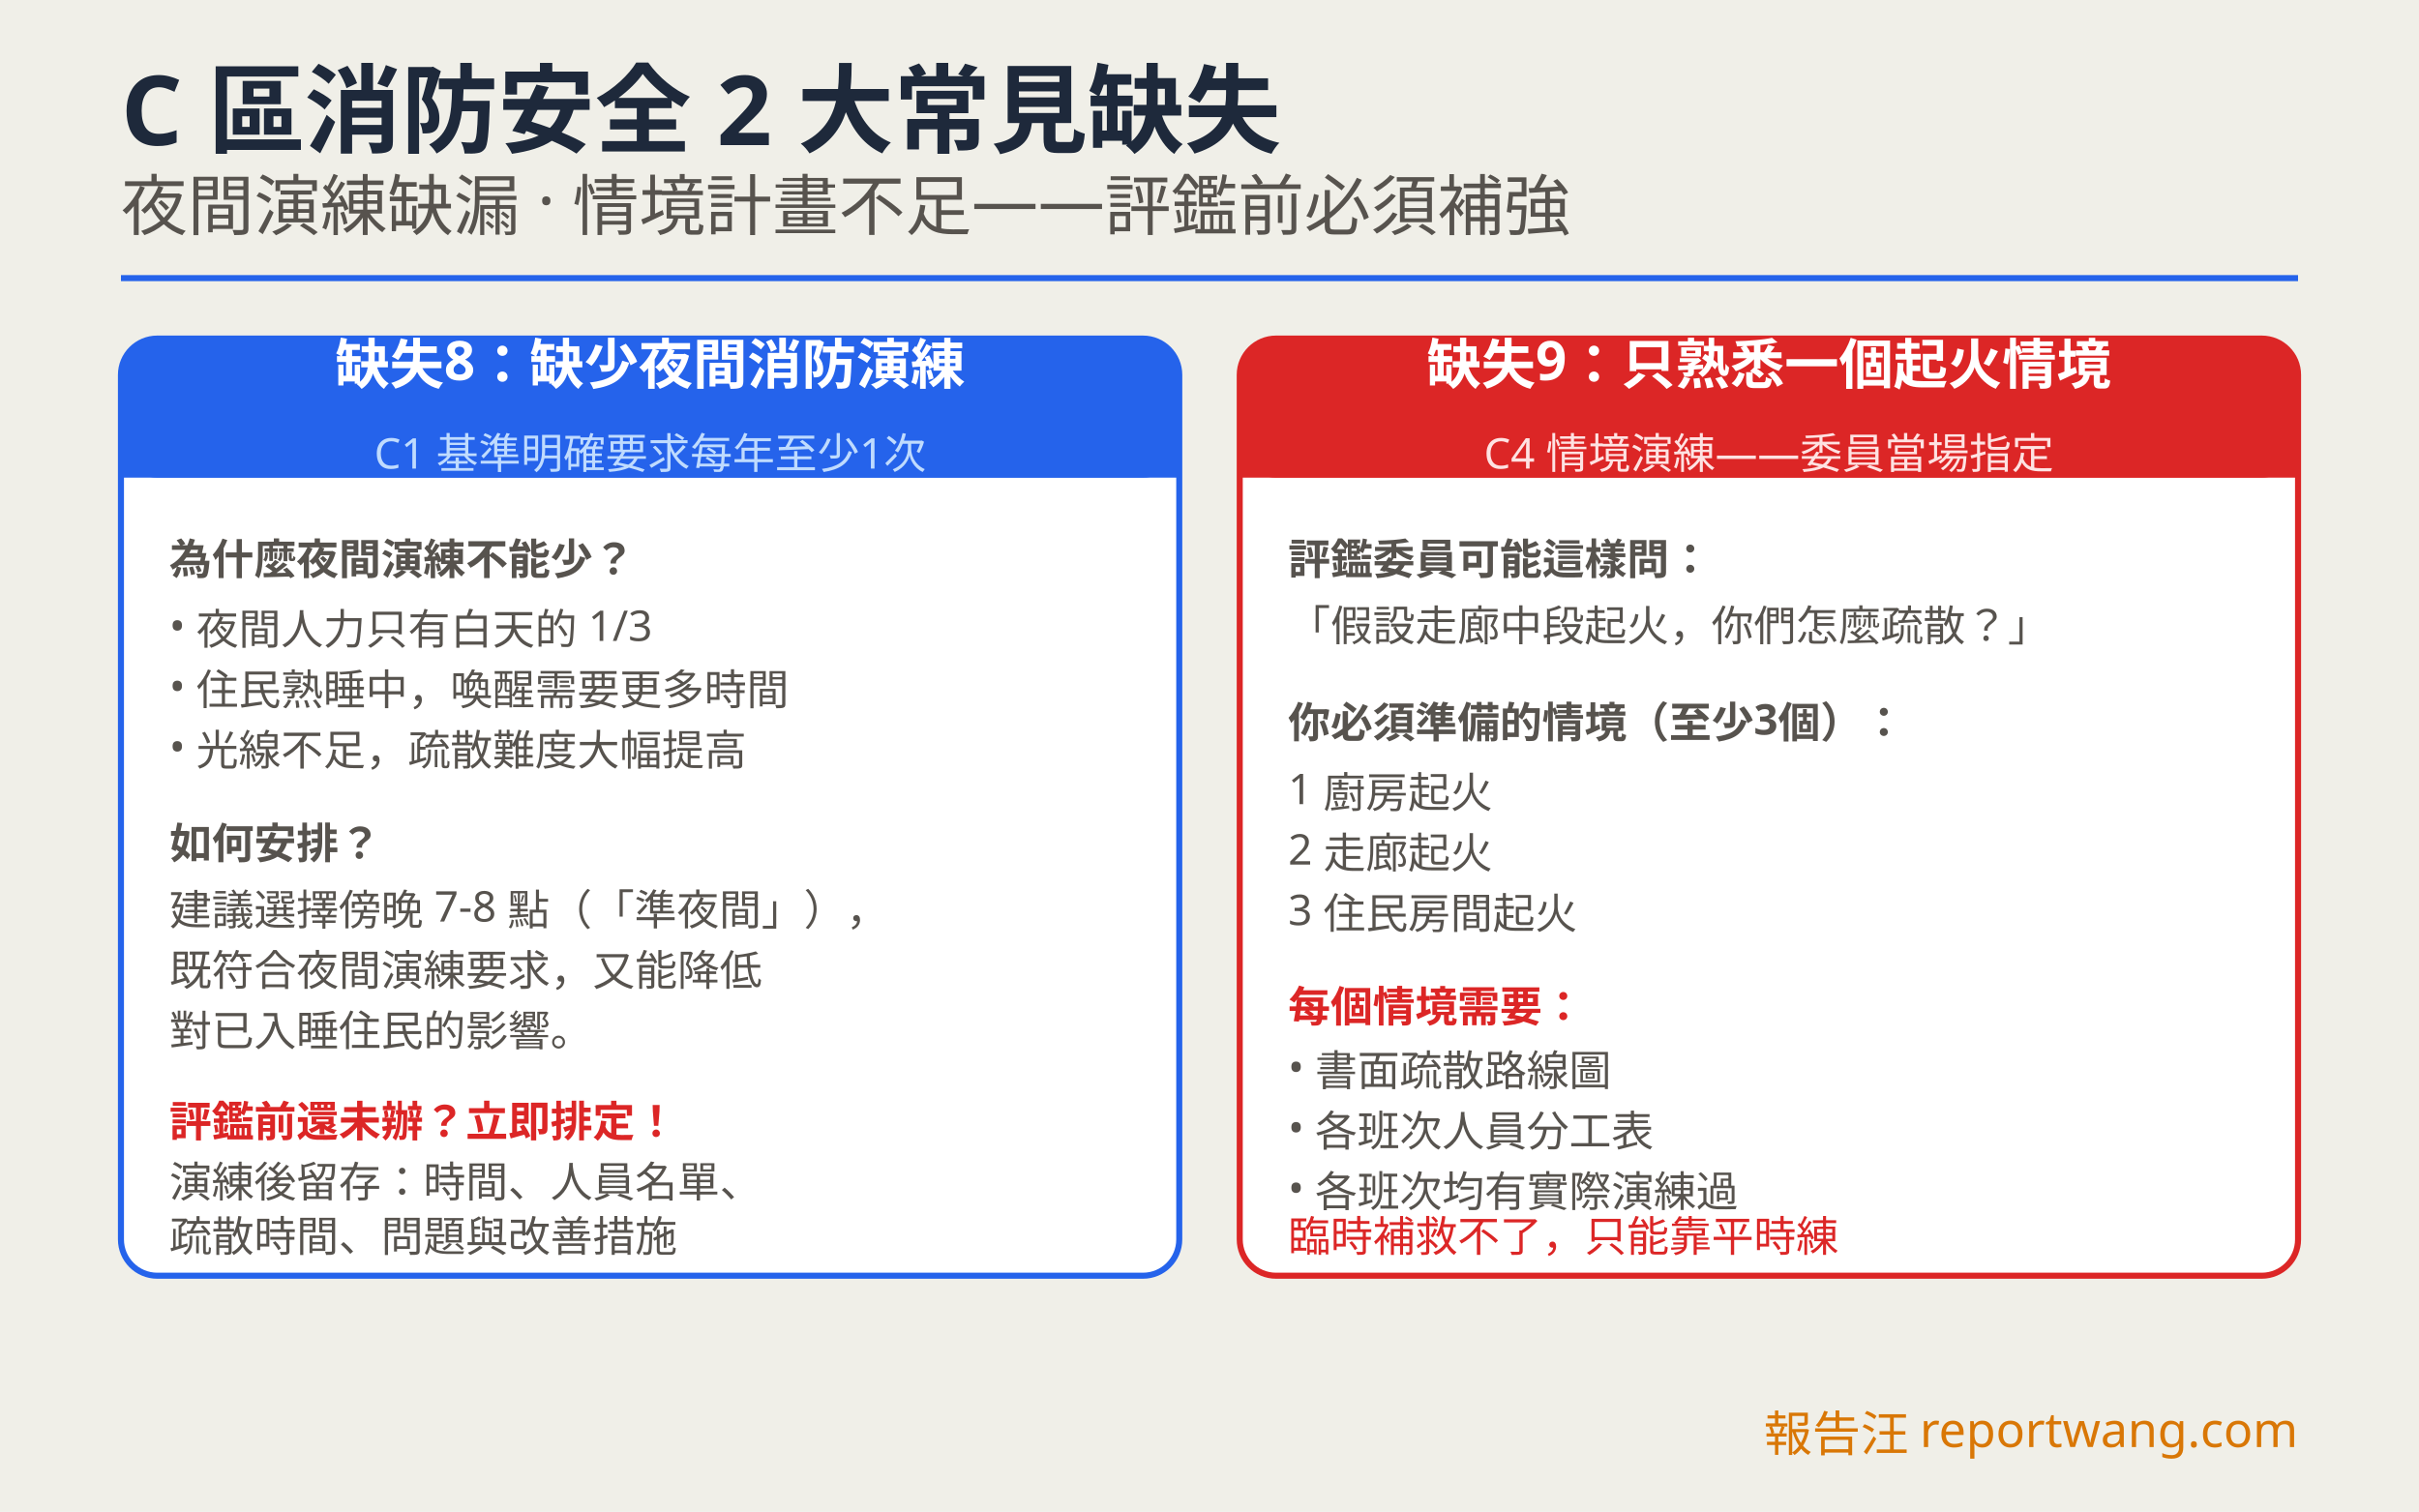
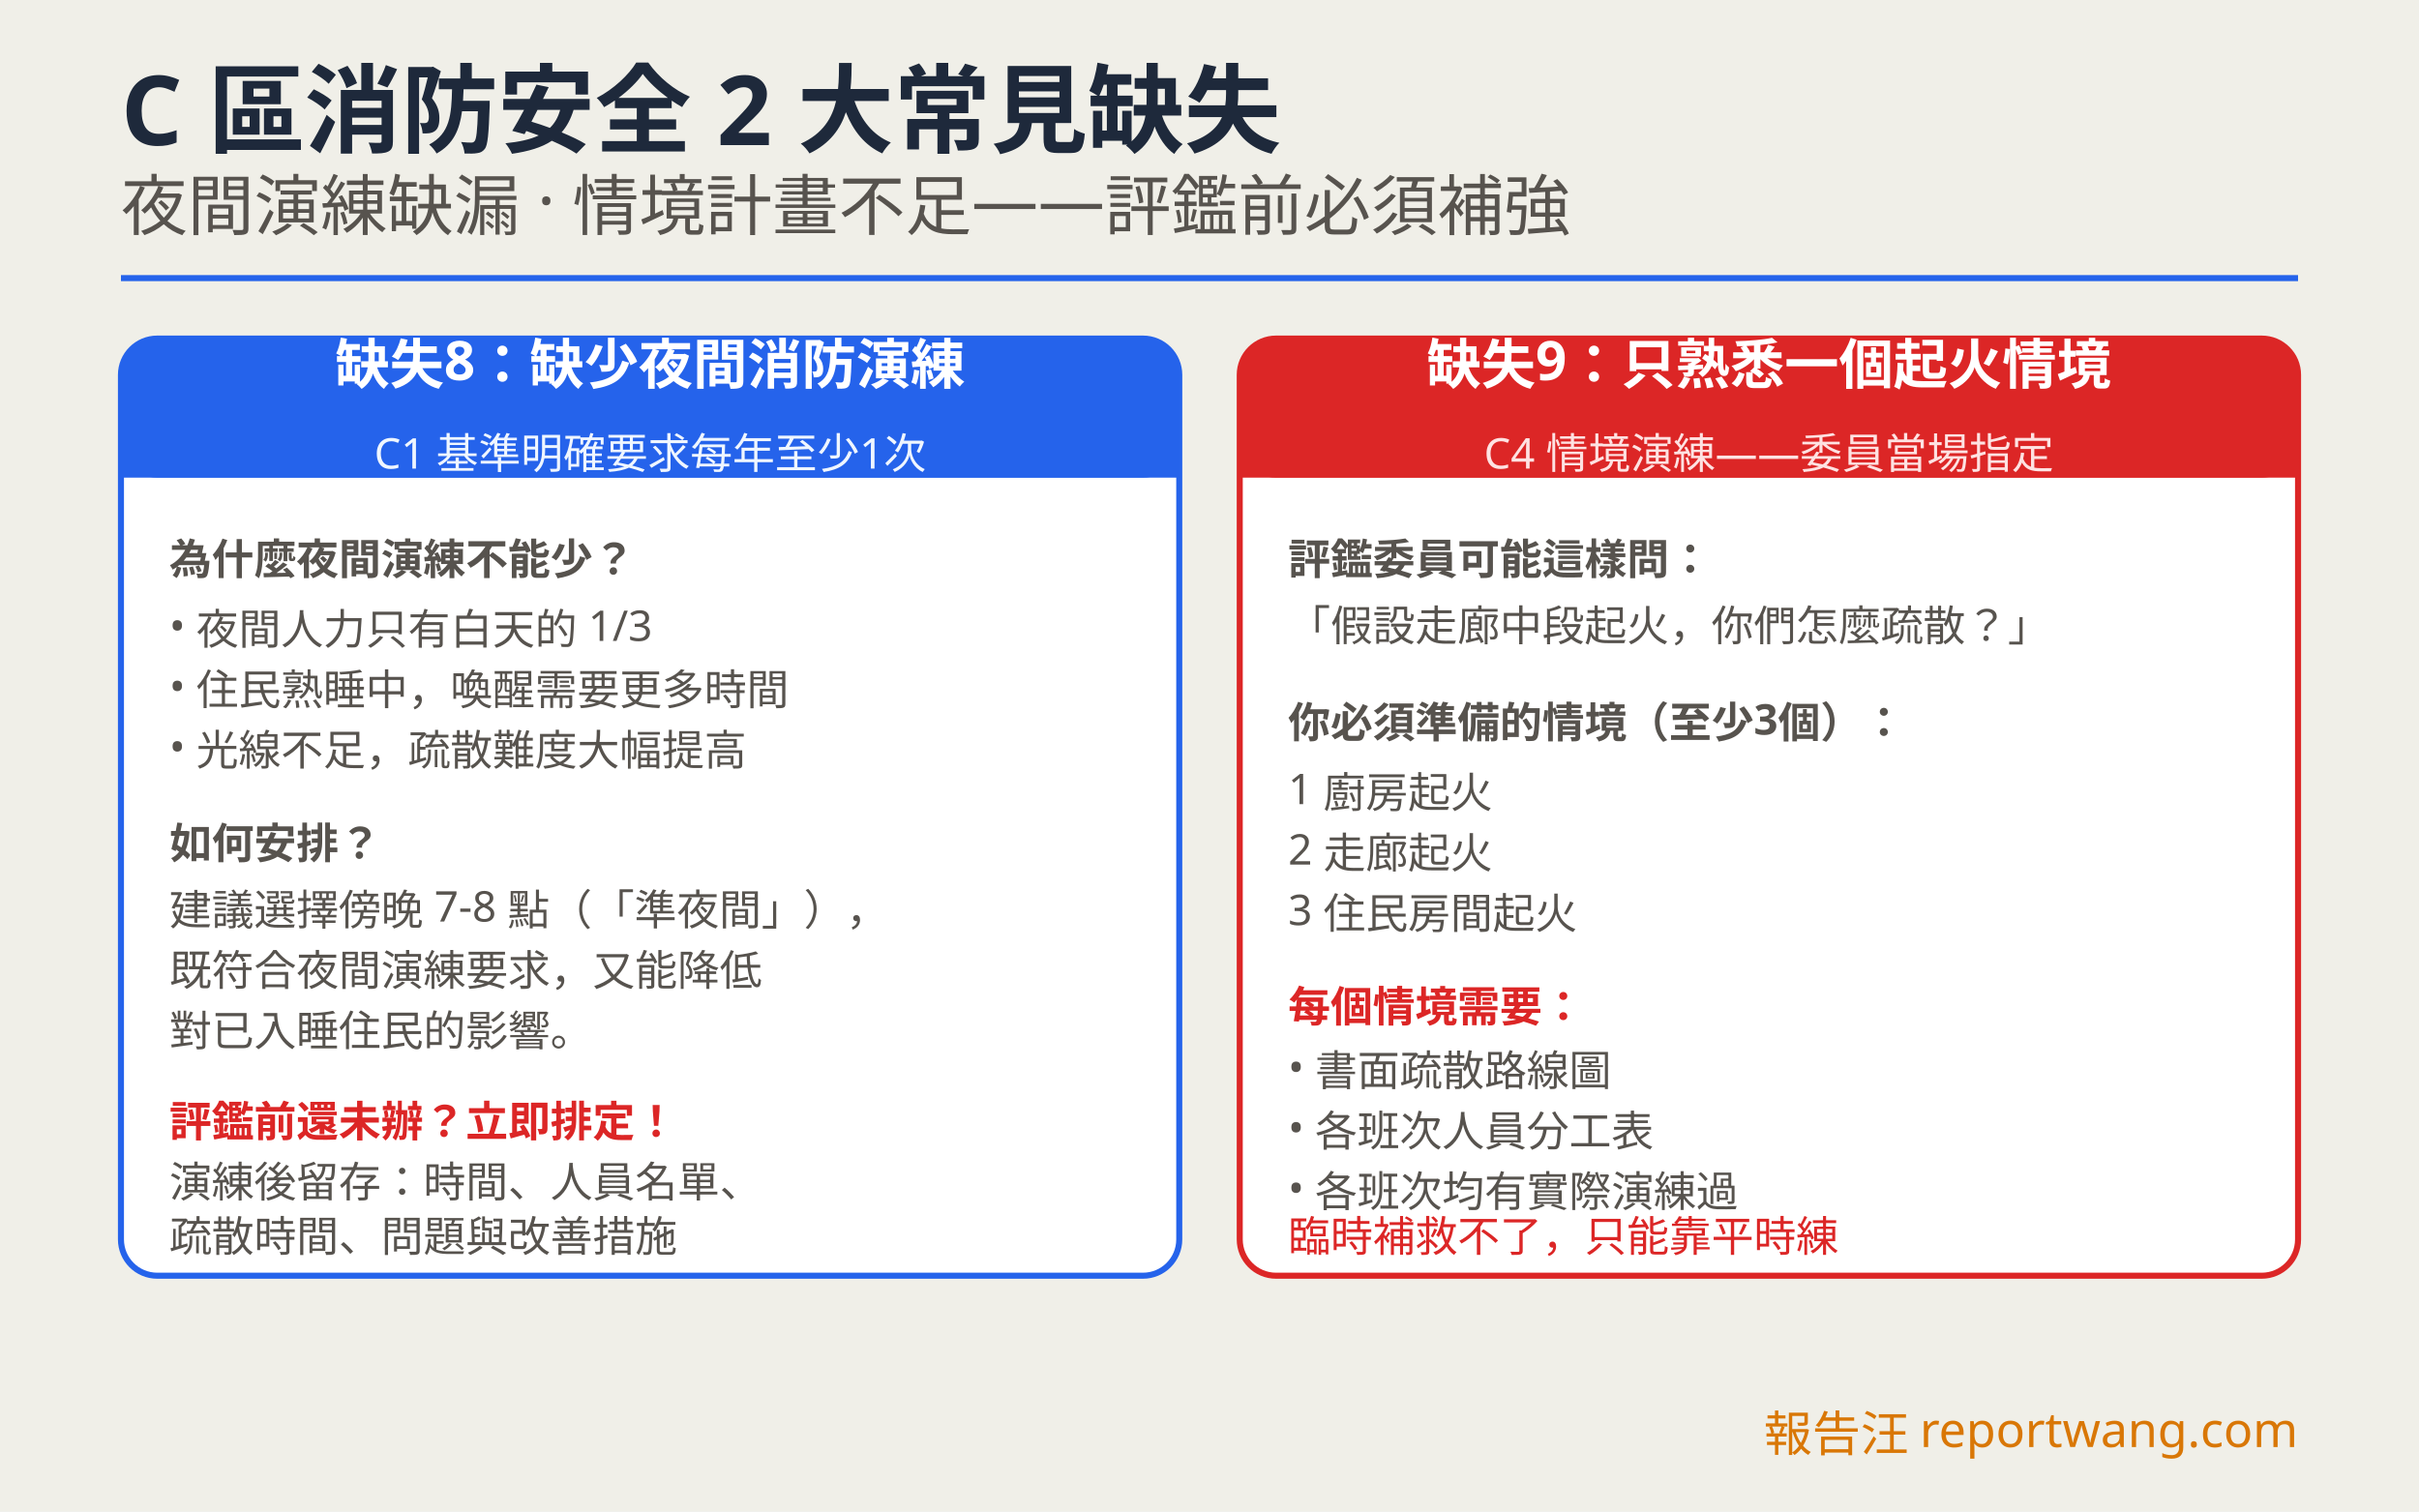
<svg xmlns="http://www.w3.org/2000/svg" width="800" height="500" viewBox="0 0 800 500" font-family="'Noto Sans TC', sans-serif">
  <rect width="800" height="500" fill="#f0efe8" />
  <text x="40" y="48" font-size="32" fill="#1e293b" font-weight="700">C 區消防安全 2 大常見缺失</text>
  <text x="40" y="76" font-size="22" fill="#57534e">夜間演練缺漏 · 情境計畫不足——評鑑前必須補強</text>
  <line x1="40" y1="92" x2="760" y2="92" stroke="#2563eb" stroke-width="2" />
  <rect x="40" y="112" width="350" height="310" rx="12" fill="white" stroke="#2563eb" stroke-width="2" />
  <rect x="40" y="112" width="350" height="46" rx="12" fill="#2563eb" />
  <rect x="40" y="134" width="350" height="24" fill="#2563eb" />
  <text x="215" y="127" font-size="18" fill="#fff" font-weight="700" text-anchor="middle">缺失8：缺少夜間消防演練</text>
-   <text x="215" y="155" font-size="14" fill="#bfdbfe" text-anchor="middle">C1 基準明確要求每年至少1次</text>
+   <text x="215" y="155" font-size="14" fill="#eff6ff" text-anchor="middle">C1 基準明確要求每年至少1次</text>
  <text x="56" y="190" font-size="14" fill="#57534e" font-weight="600">為什麼夜間演練不能少？</text>
  <text x="56" y="212" font-size="14" fill="#57534e">• 夜間人力只有白天的 1/3</text>
  <text x="56" y="232" font-size="14" fill="#57534e">• 住民熟睡中，喚醒需要更多時間</text>
  <text x="56" y="252" font-size="14" fill="#57534e">• 光線不足，疏散難度大幅提高</text>
  <text x="56" y="284" font-size="14" fill="#57534e" font-weight="600">如何安排？</text>
  <text x="56" y="306" font-size="14" fill="#57534e">建議選擇傍晚 7-8 點（「準夜間」），</text>
  <text x="56" y="326" font-size="14" fill="#57534e">既符合夜間演練要求，又能降低</text>
  <text x="56" y="346" font-size="14" fill="#57534e">對已入睡住民的影響。</text>
  <text x="56" y="376" font-size="14" fill="#dc2626" font-weight="600">評鑑前還未辦？立即排定！</text>
  <text x="56" y="396" font-size="14" fill="#57534e">演練後留存：時間、人員名單、</text>
  <text x="56" y="414" font-size="14" fill="#57534e">疏散時間、問題與改善措施</text>
  <rect x="410" y="112" width="350" height="310" rx="12" fill="white" stroke="#dc2626" stroke-width="2" />
  <rect x="410" y="112" width="350" height="46" rx="12" fill="#dc2626" />
  <rect x="410" y="134" width="350" height="24" fill="#dc2626" />
  <text x="585" y="127" font-size="18" fill="#fff" font-weight="700" text-anchor="middle">缺失9：只熟悉一個起火情境</text>
  <text x="585" y="155" font-size="14" fill="#fee2e2" text-anchor="middle">C4 情境演練——委員當場指定</text>
  <text x="426" y="190" font-size="14" fill="#57534e" font-weight="600">評鑑委員可能這樣問：</text>
  <text x="426" y="212" font-size="14" fill="#57534e">「假設走廊中段起火，你們怎麼疏散？」</text>
  <text x="426" y="244" font-size="14" fill="#57534e" font-weight="600">你必須準備的情境（至少3個）：</text>
  <text x="426" y="266" font-size="14" fill="#57534e">1 廚房起火</text>
  <text x="426" y="286" font-size="14" fill="#57534e">2 走廊起火</text>
  <text x="426" y="306" font-size="14" fill="#57534e">3 住民房間起火</text>
  <text x="426" y="338" font-size="14" fill="#dc2626" font-weight="600">每個情境需要：</text>
  <text x="426" y="358" font-size="14" fill="#57534e">• 書面疏散路線圖</text>
  <text x="426" y="378" font-size="14" fill="#57534e">• 各班次人員分工表</text>
  <text x="426" y="398" font-size="14" fill="#57534e">• 各班次均有實際演練過</text>
  <text x="426" y="414" font-size="14" fill="#dc2626">臨時補救不了，只能靠平時練</text>
  <text x="760" y="480" font-size="16" fill="#d97706" text-anchor="end" font-weight="400">報告汪 reportwang.com</text>
</svg>
